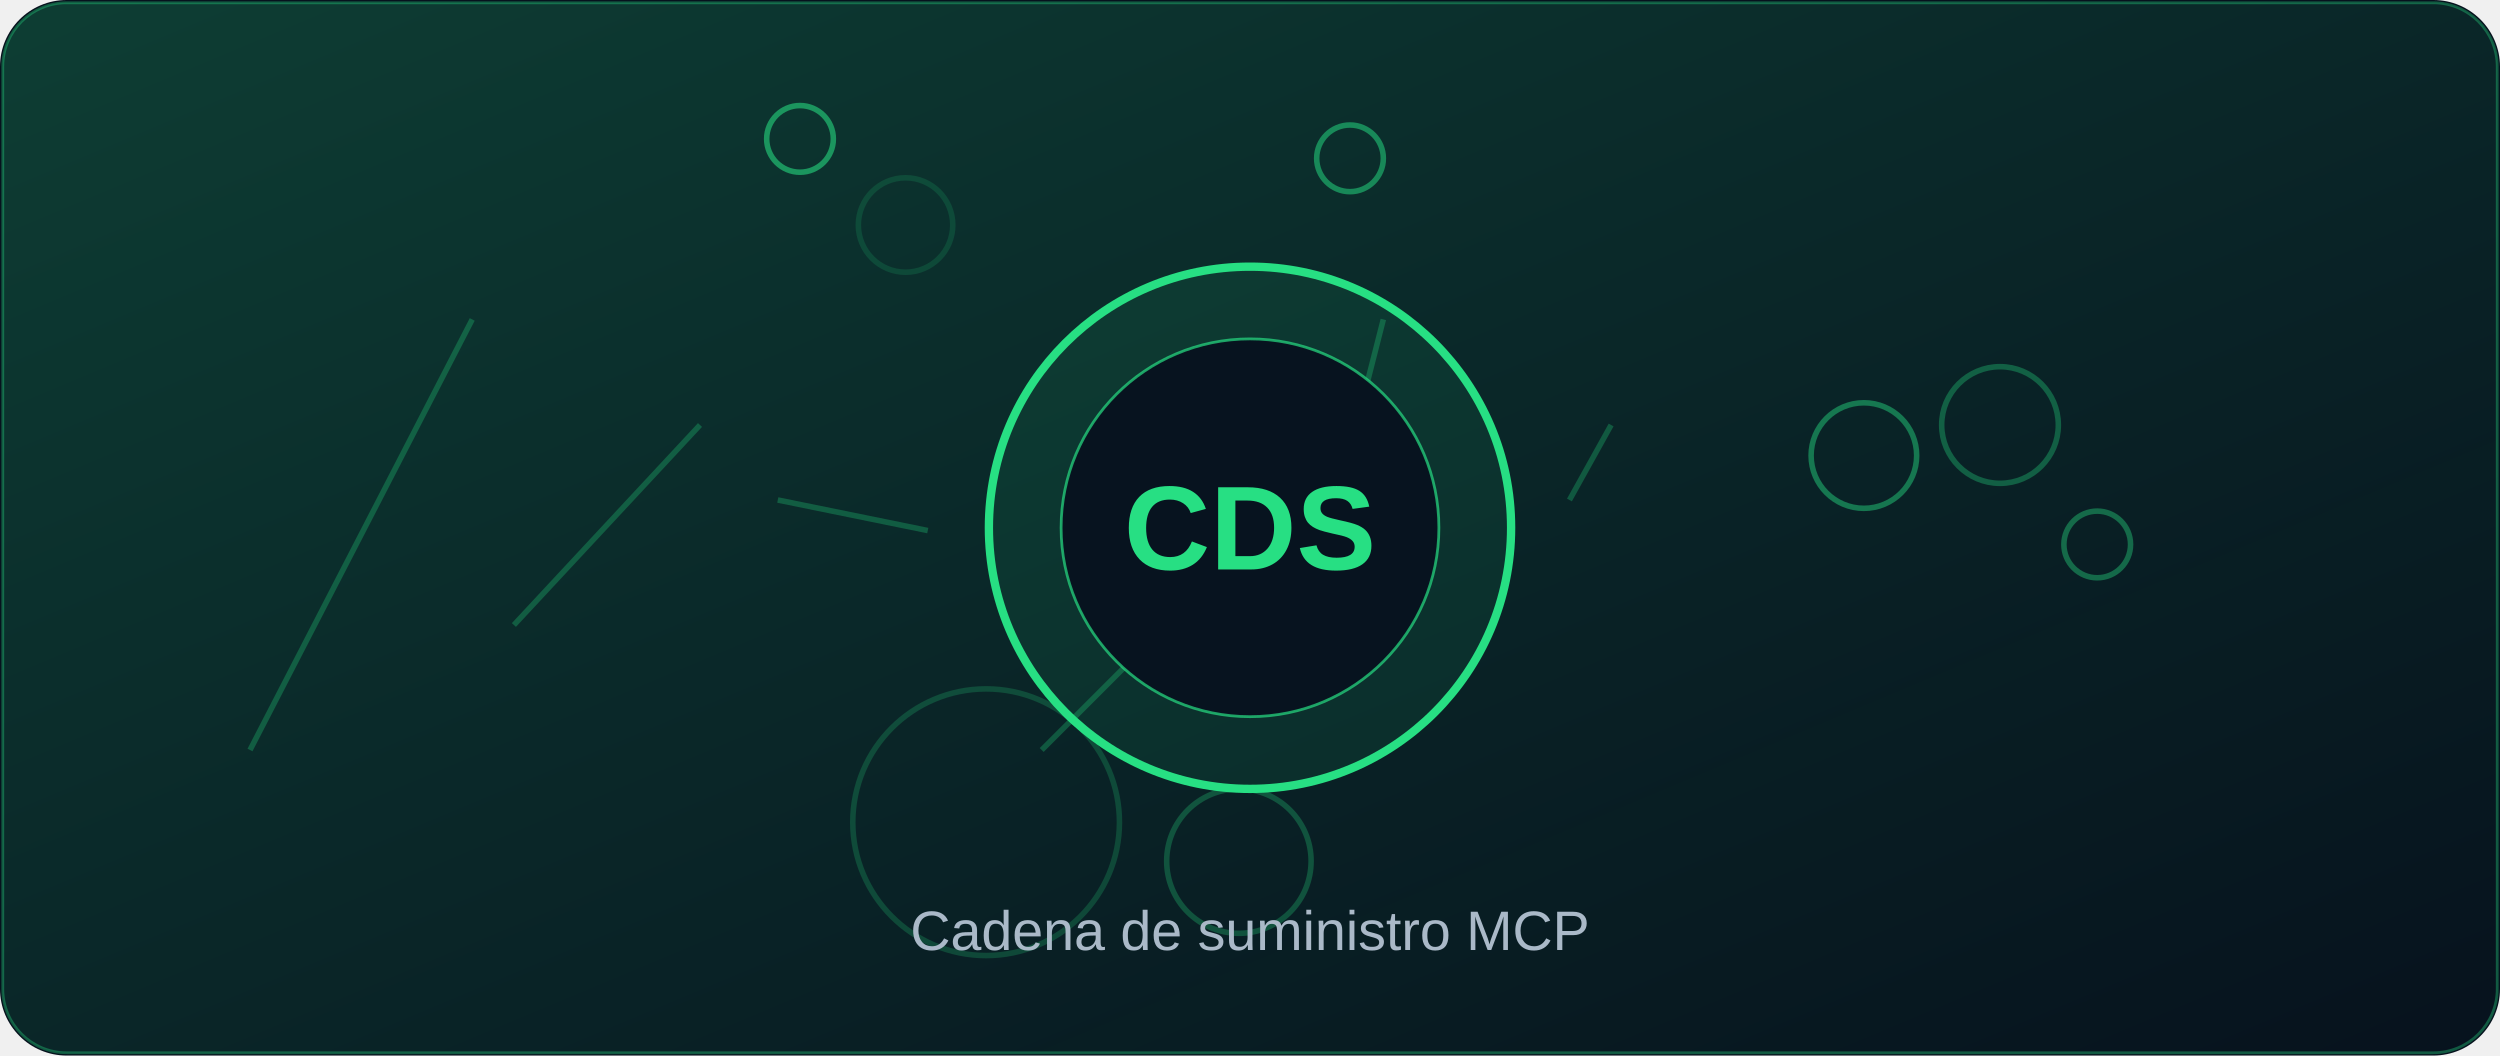
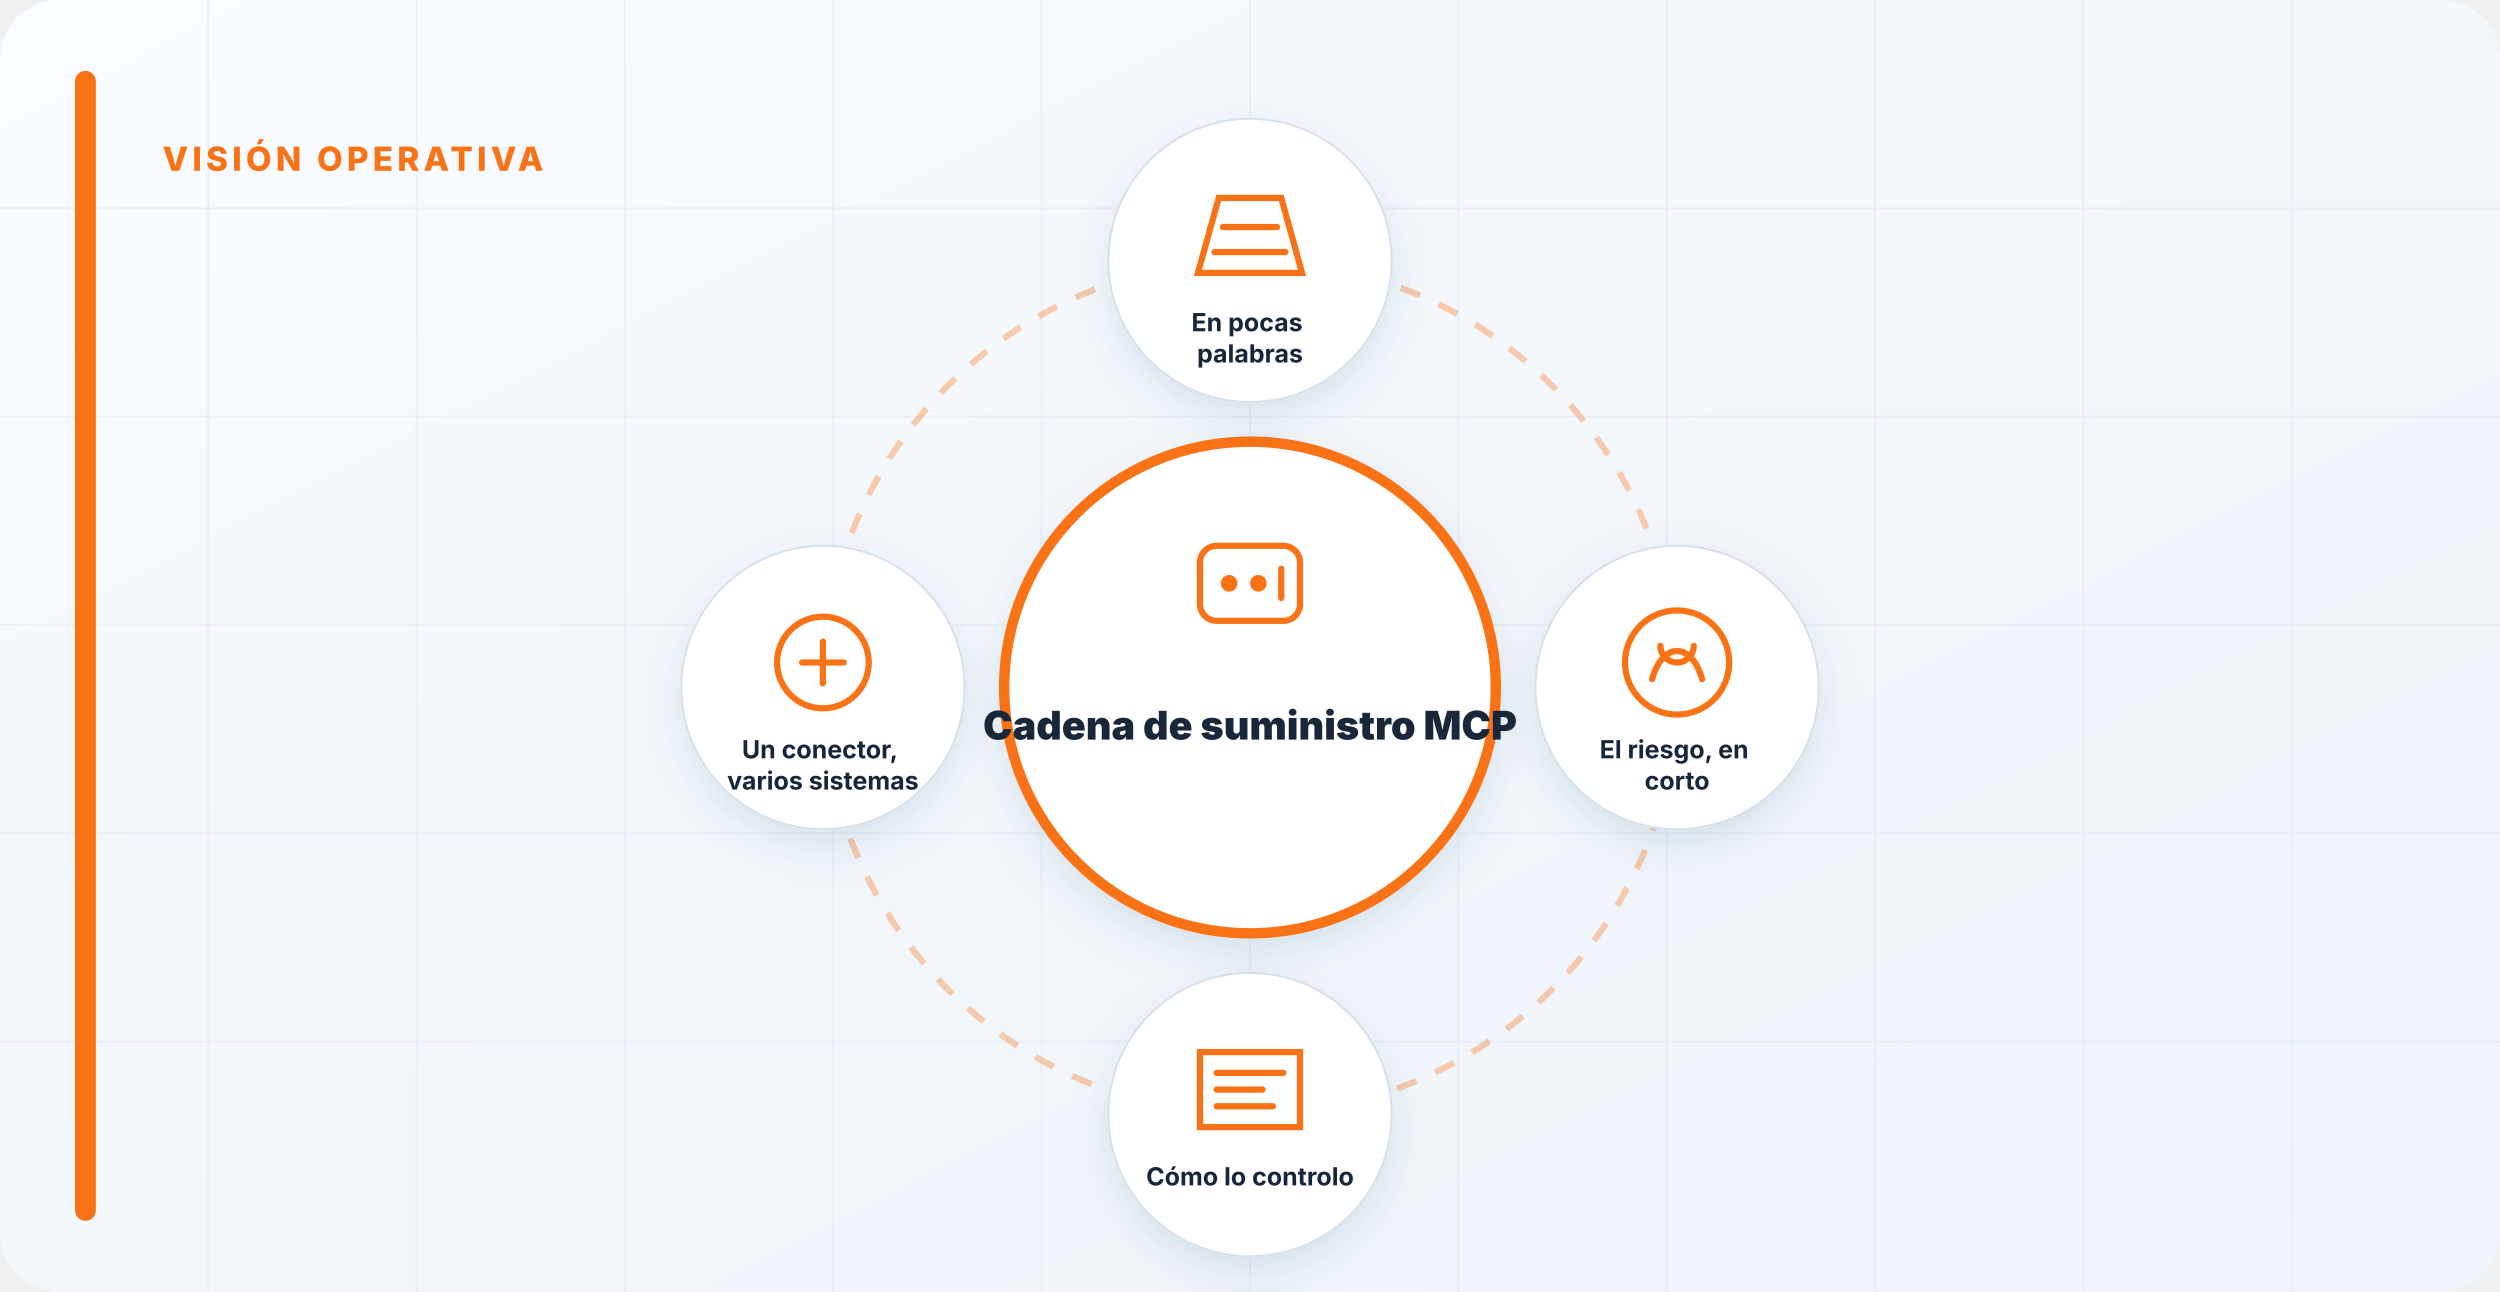
- <svg xmlns="http://www.w3.org/2000/svg" viewBox="0 0 900 380" role="img" aria-label="Diagrama de Cadena de suministro MCP">
+ <svg xmlns="http://www.w3.org/2000/svg" width="1200" height="620" viewBox="0 0 1200 620" role="img" aria-labelledby="t d">
  <defs>
-     <linearGradient id="g" x1="0" y1="0" x2="1" y2="1">
-       <stop stop-color="#27df83" stop-opacity=".22" />
-       <stop offset="1" stop-color="#07131f" stop-opacity=".2" />
+     <linearGradient id="bg" x1="0" y1="0" x2="1" y2="1">
+       <stop stop-color="#F8FBFF" />
+       <stop offset="1" stop-color="#EEF4FA" />
    </linearGradient>
-     <filter id="gl">
-       <feGaussianBlur stdDeviation="8" />
+     <filter id="s" x="-20%" y="-20%" width="140%" height="140%">
+       <feDropShadow dx="0" dy="8" stdDeviation="10" flood-color="#284866" flood-opacity=".12" />
    </filter>
  </defs>
-   <rect width="900" height="380" rx="24" fill="#06111d" />
-   <rect x="1" y="1" width="898" height="378" rx="23" fill="url(#g)" stroke="#27df83" stroke-opacity=".35" />
-   <path d="M 90 270 L 170 115" stroke="#27df83" stroke-opacity=".28" stroke-width="2" />
-   <path d="M 185 225 L 252 153" stroke="#27df83" stroke-opacity=".28" stroke-width="2" />
-   <path d="M 280 180 L 334 191" stroke="#27df83" stroke-opacity=".28" stroke-width="2" />
-   <path d="M 375 270 L 416 229" stroke="#27df83" stroke-opacity=".28" stroke-width="2" />
-   <path d="M 470 225 L 498 115" stroke="#27df83" stroke-opacity=".28" stroke-width="2" />
-   <path d="M 565 180 L 580 153" stroke="#27df83" stroke-opacity=".28" stroke-width="2" />
-   <circle cx="326" cy="81" r="17" fill="none" stroke="#27df83" stroke-opacity="0.15" stroke-width="2" />
-   <circle cx="355" cy="296" r="48" fill="none" stroke="#27df83" stroke-opacity="0.21" stroke-width="2" />
-   <circle cx="446" cy="310" r="26" fill="none" stroke="#27df83" stroke-opacity="0.27" stroke-width="2" />
-   <circle cx="720" cy="153" r="21" fill="none" stroke="#27df83" stroke-opacity="0.33" stroke-width="2" />
-   <circle cx="755" cy="196" r="12" fill="none" stroke="#27df83" stroke-opacity="0.39" stroke-width="2" />
-   <circle cx="671" cy="164" r="19" fill="none" stroke="#27df83" stroke-opacity="0.45" stroke-width="2" />
-   <circle cx="486" cy="57" r="12" fill="none" stroke="#27df83" stroke-opacity="0.51" stroke-width="2" />
-   <circle cx="288" cy="50" r="12" fill="none" stroke="#27df83" stroke-opacity="0.57" stroke-width="2" />
-   <circle cx="450" cy="190" r="94" fill="#27df83" fill-opacity=".08" stroke="#27df83" stroke-width="3" />
-   <circle cx="450" cy="190" r="68" fill="#07131f" stroke="#27df83" stroke-opacity=".7" />
-   <text x="450" y="205" text-anchor="middle" fill="#27df83" font-size="43" font-family="Arial" font-weight="700">CDS</text>
-   <text x="450" y="342" text-anchor="middle" fill="#aab9c8" font-size="20" font-family="Arial">Cadena de suministro MCP</text>
+   <rect width="1200" height="620" rx="28" fill="url(#bg)" />
+   <path d="M0 100H1200M0 200H1200M0 300H1200M0 400H1200M0 500H1200M100 0V620M200 0V620M300 0V620M400 0V620M500 0V620M600 0V620M700 0V620M800 0V620M900 0V620M1000 0V620M1100 0V620" stroke="#DDE7F1" stroke-width="1" opacity=".45" />
+   <rect x="36" y="34" width="10" height="552" rx="5" fill="#F97316" />
+   <text x="78" y="82" font-family="Inter,Segoe UI,Arial" font-size="16" font-weight="800" fill="#F97316" letter-spacing="2">VISIÓN OPERATIVA</text>
+   <circle cx="600" cy="330" r="205" fill="none" stroke="#F97316" stroke-width="3" stroke-dasharray="10 10" opacity=".35" />
+   <circle cx="600" cy="330" r="118" fill="#fff" stroke="#F97316" stroke-width="5" filter="url(#s)" />
+   <rect x="576" y="262" width="48" height="36" rx="8" fill="none" stroke="#F97316" stroke-width="3" />
+   <circle cx="590" cy="280" r="4" fill="#F97316" />
+   <circle cx="604" cy="280" r="4" fill="#F97316" />
+   <path d="M615 273v14" stroke="#F97316" stroke-width="3" stroke-linecap="round" />
+   <text x="600" y="355" text-anchor="middle" font-family="Inter,Segoe UI,Arial" font-size="19" font-weight="850" fill="#18283A">
+     <tspan x="600" dy="0">Cadena de suministro MCP</tspan>
+   </text>
+   <g filter="url(#s)">
+     <circle cx="600" cy="125" r="68" fill="#fff" stroke="#D6E1EC" />
+     <path d="M575 131l10-36h30l10 36z" fill="none" stroke="#F97316" stroke-width="3" />
+     <path d="M587 109h26M583 121h34" stroke="#F97316" stroke-width="3" stroke-linecap="round" />
+     <text x="600" y="159" text-anchor="middle" font-family="Inter,Segoe UI,Arial" font-size="12" font-weight="750" fill="#18283A">
+       <tspan x="600" dy="0">En pocas</tspan>
+       <tspan x="600" dy="15">palabras</tspan>
+     </text>
+   </g>
+   <g filter="url(#s)">
+     <circle cx="805" cy="330" r="68" fill="#fff" stroke="#D6E1EC" />
+     <circle cx="805" cy="318" r="25" fill="none" stroke="#F97316" stroke-width="3" />
+     <path d="M793 326c5-18 19-18 24 0M797 310a8 8 0 1016 0" fill="none" stroke="#F97316" stroke-width="3" stroke-linecap="round" />
+     <text x="805" y="364" text-anchor="middle" font-family="Inter,Segoe UI,Arial" font-size="12" font-weight="750" fill="#18283A">
+       <tspan x="805" dy="0">El riesgo, en</tspan>
+       <tspan x="805" dy="15">corto</tspan>
+     </text>
+   </g>
+   <g filter="url(#s)">
+     <circle cx="600" cy="535" r="68" fill="#fff" stroke="#D6E1EC" />
+     <path d="M576 505h48v36h-48z" fill="none" stroke="#F97316" stroke-width="3" />
+     <path d="M584 515h32M584 523h22M584 531h27" stroke="#F97316" stroke-width="3" stroke-linecap="round" />
+     <text x="600" y="569" text-anchor="middle" font-family="Inter,Segoe UI,Arial" font-size="12" font-weight="750" fill="#18283A">
+       <tspan x="600" dy="0">Cómo lo controlo</tspan>
+     </text>
+   </g>
+   <g filter="url(#s)">
+     <circle cx="395" cy="330" r="68" fill="#fff" stroke="#D6E1EC" />
+     <circle cx="395" cy="318" r="22" fill="none" stroke="#F97316" stroke-width="3" />
+     <path d="M385 318h20M395 308v20" stroke="#F97316" stroke-width="3" stroke-linecap="round" />
+     <text x="395" y="364" text-anchor="middle" font-family="Inter,Segoe UI,Arial" font-size="12" font-weight="750" fill="#18283A">
+       <tspan x="395" dy="0">Un conector,</tspan>
+       <tspan x="395" dy="15">varios sistemas</tspan>
+     </text>
+   </g>
</svg>
